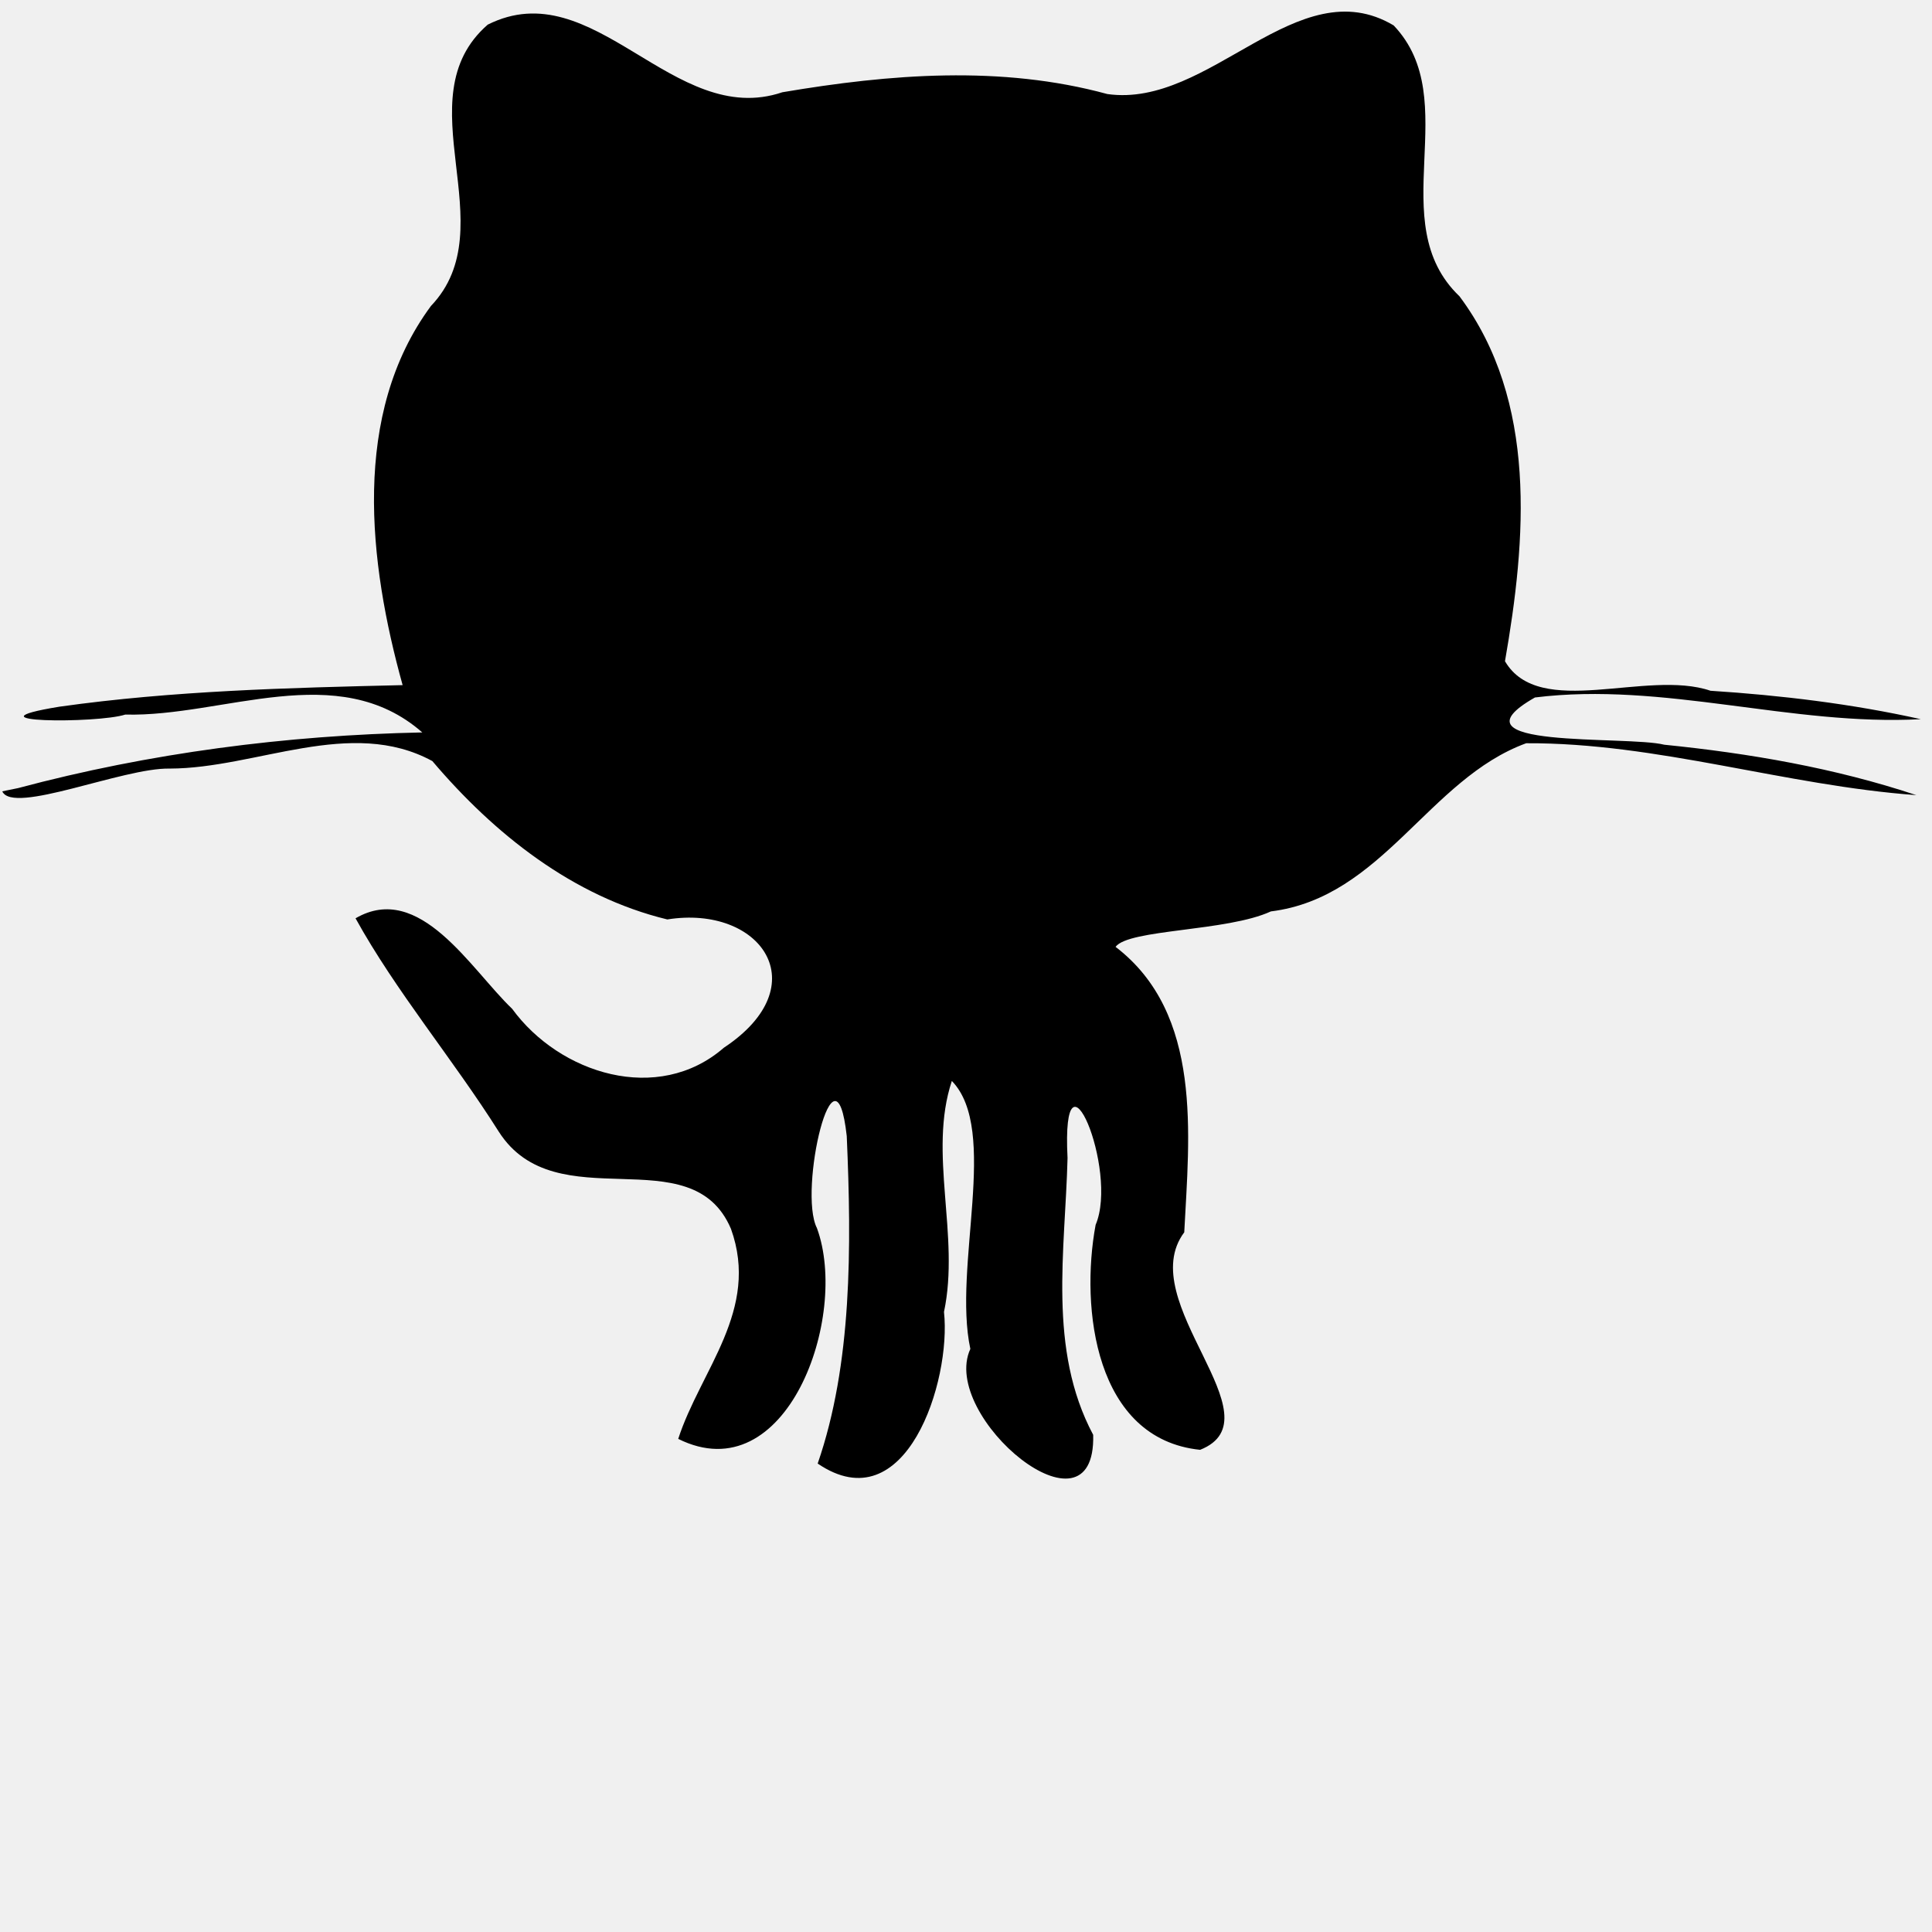
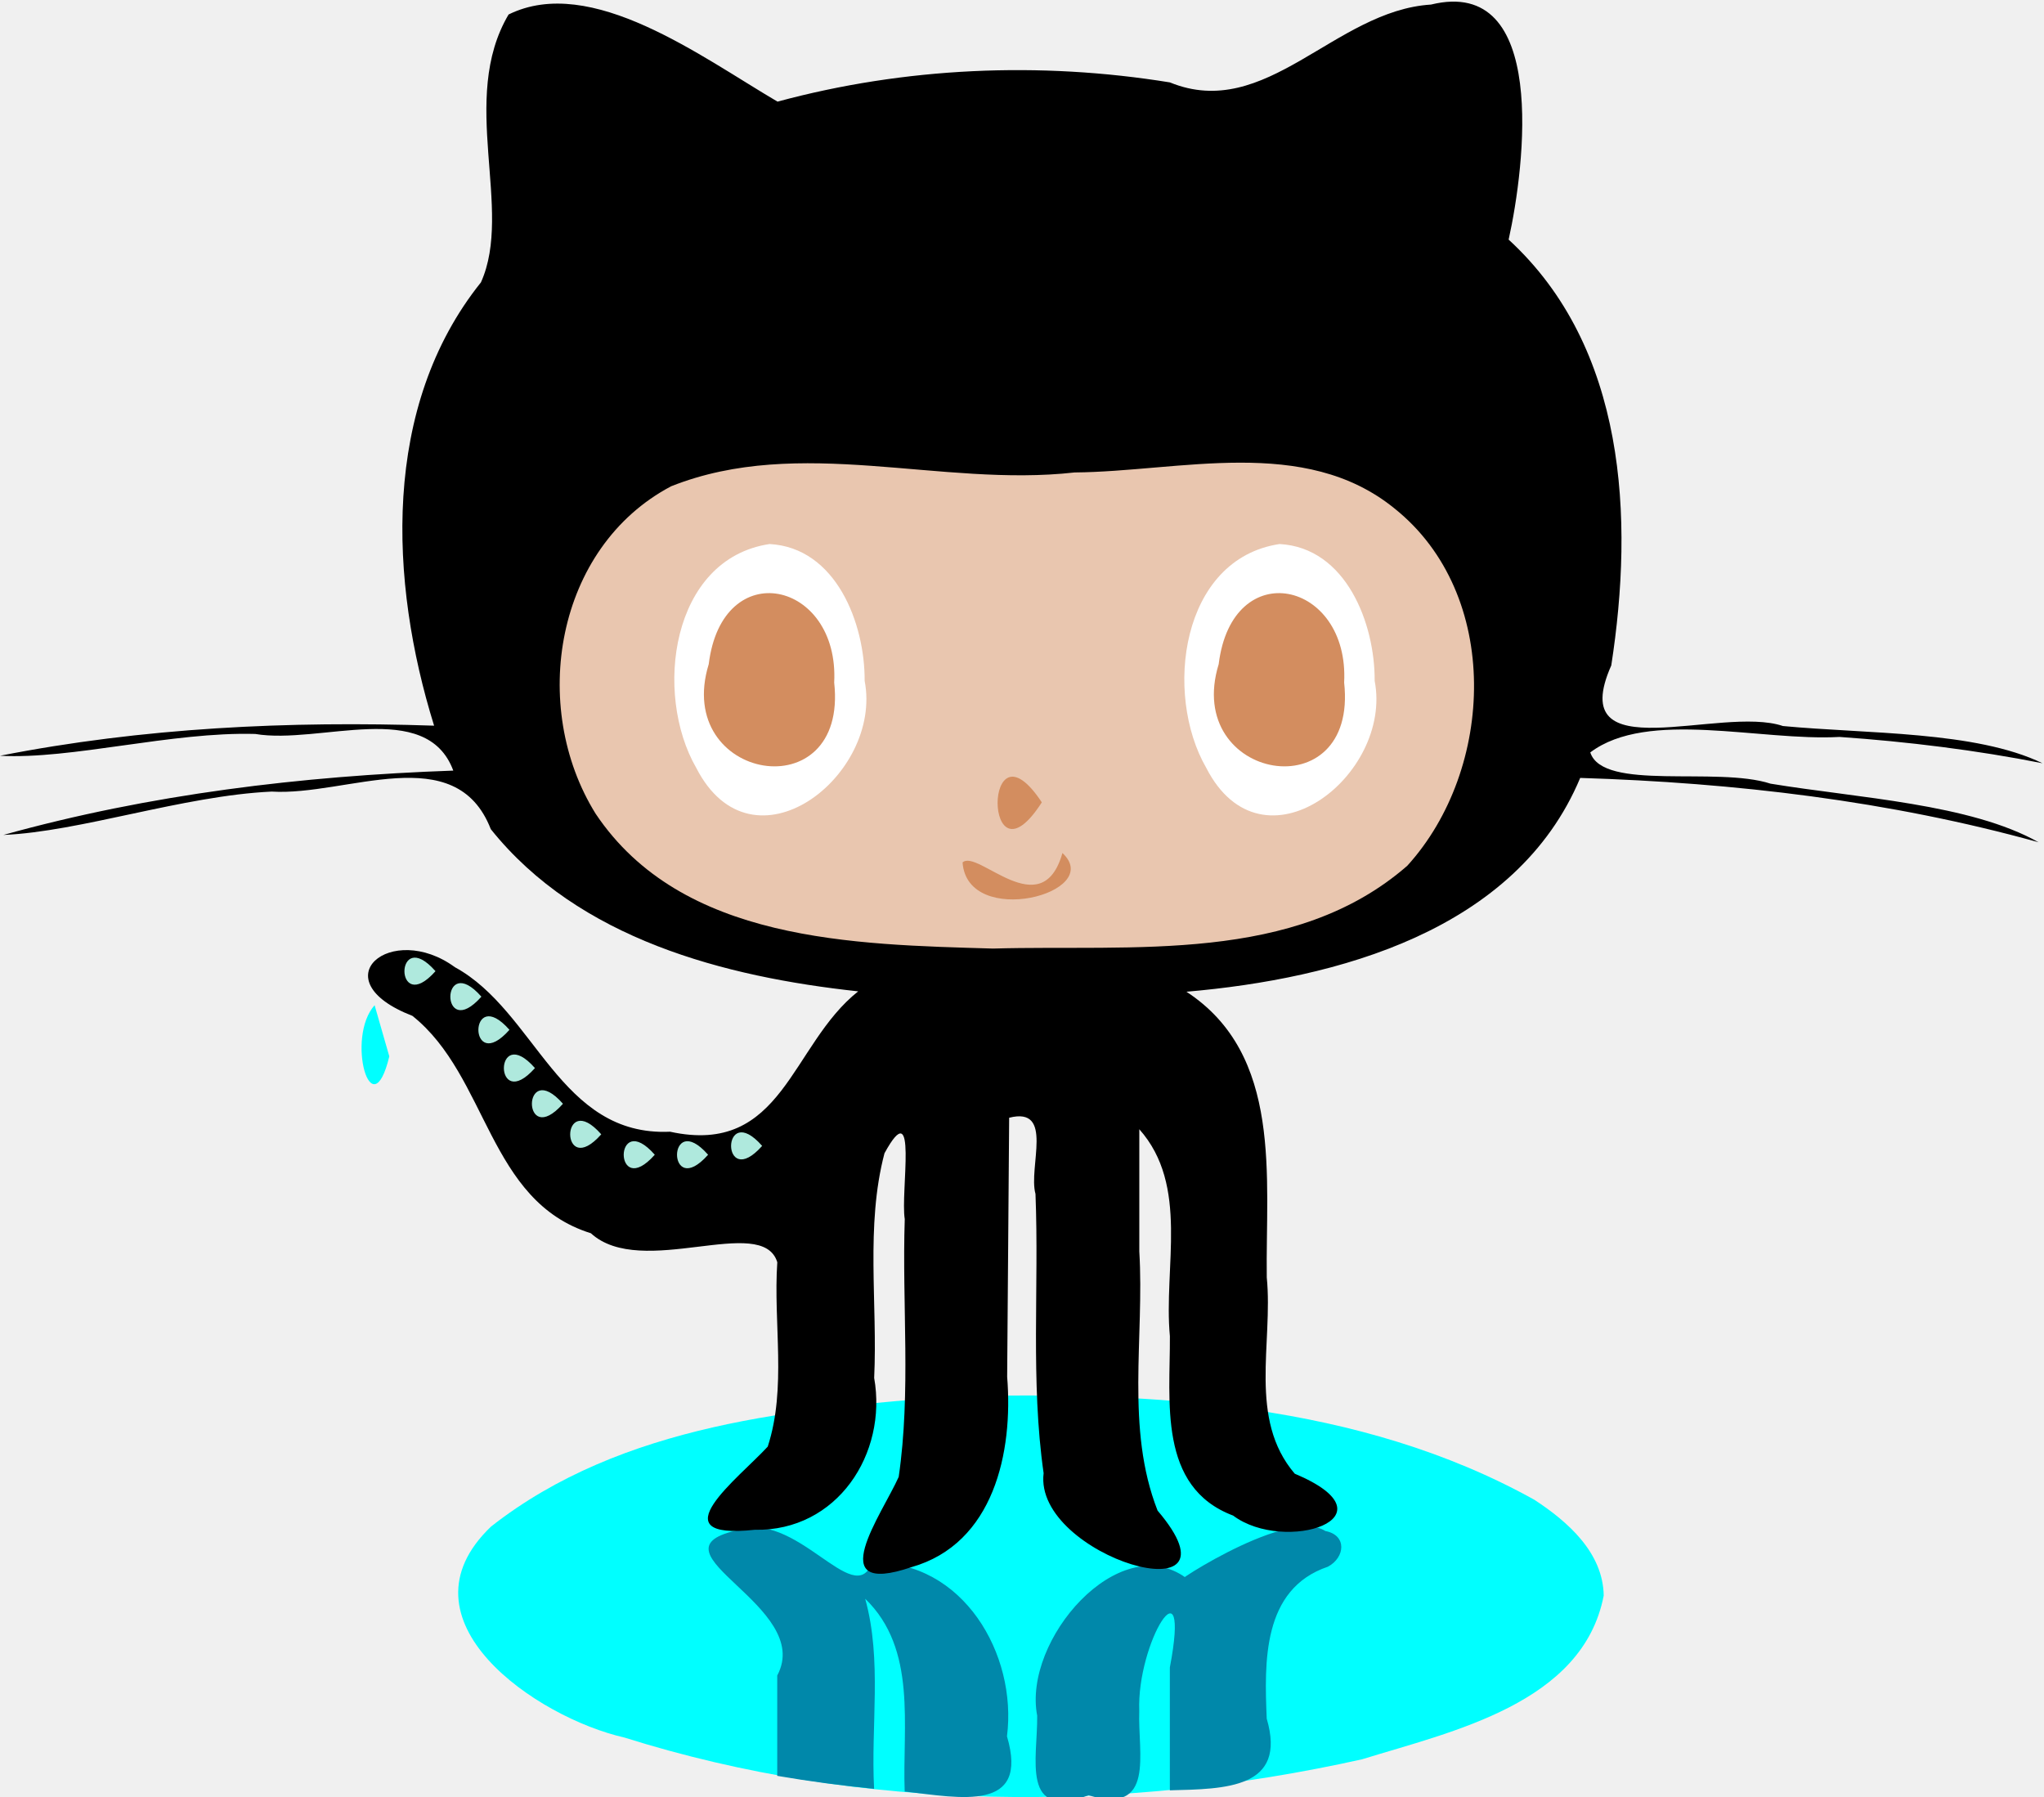
- <svg xmlns="http://www.w3.org/2000/svg" version="1.1" x="0px" y="0px" width="512px" height="512px" viewBox="0 0 512 512" enable-background="new 0 0 512 512" xml:space="preserve" id="svg2985">
-   <defs id="defs2993" />
-   <g id="5151e0c8492e5103c096af88a5006e1e" transform="translate(-2.169492,-57.89831)" style="fill:#000000">
-     <g id="g2988" style="fill:#000000" />
-     <path style="display:inline;fill:#000000" d="M 6.962,266.753 C 41.879,257.426 77.969,252.754 114.08,252 91.642,232.329 61.338,247.936 35.369,247.266 28.064,249.664 -8.438,249.478 17.932,245.177 48.051,240.936 78.507,240.178 108.871,239.464 99.846,207.007 95.218,167.624 116.376,138.983 136.464,117.96 108.859,84.121 131.419,64.432 159.61,50.277 180.59,92.137 209.502,82.347 237.977,77.519 267.477,75.138 295.625,82.821 322.873,86.692 346.002,49.459 371.499,64.631 390.419,84.485 368.423,116.821 388.949,136.419 409.738,164.235 406.624,200.967 401.004,233.129 410.149,248.713 438.485,235.161 455.474,240.957 474.192,242.171 492.88,244.411 511.203,248.487 476.96,250.347 443.072,238.503 408.95,242.736 384.691,256.531 433.248,252.751 443.214,255.256 465.834,257.54 488.404,261.421 510.018,268.615 475.307,266.098 441.384,254.698 406.62,254.865 380.716,264.348 368.591,295.763 338.963,299.433 327.384,304.781 301.311,304.094 297.803,308.823 320.986,326.558 317.332,358.715 316.009,384.47 302.305,402.786 341.404,433.715 320.215,442.116 292.373,439.254 288.416,404.608 292.519,382.503 298.725,367.931 283.379,331.598 285.079,364.792 284.469,389.348 279.785,415.433 291.875,438.148 292.643,467.779 251.072,433.36 259.321,415.374 254.641,393.59 267.066,357.396 254.417,344.362 248.058,363.481 256.627,385.34 252.336,405.569 254.325,423.857 242.246,461.668 218.864,445.754 227.999,419.361 227.851,388.356 226.567,358.98 223.506,331.257 213.608,373.452 218.668,383.364 227.294,406.915 210.574,453.485 181.905,439.217 187.826,420.959 203.604,405.037 195.885,383.559 185.359,358.814 149.588,381.645 134.338,357.785 122.268,338.663 107.053,320.577 96.391,301.258 113.403,291.353 126.964,314.814 137.89,325.238 150.46,342.481 176.546,350.717 193.999,335.558 218.975,319.017 203.723,297.606 179.015,301.56 153.937,295.486 133.103,278.866 116.747,259.592 95.136,247.825 70.125,261.538 47.136,261.58 34.794,261.316 5.573,273.9 2.769,267.608 L 6.962,266.753 z" id="XMLID_1_" />
-   </g>
+ <svg xmlns="http://www.w3.org/2000/svg" version="1.1" width="634.531px" height="557.67px" viewBox="0 0 634.531 557.67" id="svg2985">
+   <defs id="defs3011" />
+   <path style="fill:#00ffff" d="M 497.851,495.339 C 491.38,528.877 450.818,537.518 422.852,546.171 347.779,562.918 267.492,562.634 193.815,539.414 166.695,533.278 122.019,503.01 152.455,473.906 193.014,442.066 247.346,437.118 297.072,433.502 357.786,432.044 422.18,435.468 476.355,465.628 486.647,472.365 497.635,481.959 497.851,495.339 z" id="path2987" />
+   <path style="fill:#0088aa" d="M 271.353,555.346 C 270.301,535.706 273.892,515.409 268.582,496.326 284.816,512.004 280.084,535.888 280.848,556.181 298.213,558.152 319.606,562.744 312.604,539.04 315.868,513.466 298.828,484.459 270.708,485.148 265.109,500.013 247.042,468.049 228.257,475.213 200.365,481.826 252.842,498.677 241.281,520.157 241.281,530.542 241.281,540.928 241.281,551.314 251.247,553.028 261.32,554.343 271.353,555.346 z" id="path2989" />
+   <path style="fill:#0088aa" d="M 411.437,475.303 C 398.91,467.253 357.172,496.194 368.122,489.819 347.338,474.722 317.456,509.137 321.979,532.631 322.146,546.008 316.766,565.172 337.903,557.348 358.786,563.558 353.173,544.39 353.667,531.196 352.833,509.879 369.818,482.708 363.163,517.671 363.163,530.382 363.163,543.094 363.163,555.805 380.434,555.378 399.62,555.298 393.237,533.552 392.516,516.09 391.802,493.299 412.232,486.382 417.554,483.538 418.255,476.599 411.437,475.303 z" id="path2991" />
+   <path d="M 634.062,236.95 C 613.275,226.899 579.514,227.867 553.484,225.395 534.106,218.826 485.512,239.668 500.198,206.581 507.292,160.785 504.814,107.896 468.337,74.386 473.444,51.359 480.661,-7.523 444.232,1.419 414.284,3.286 393.057,37.801 363.173,25.581 322.769,19.028 280.914,20.863 241.372,31.553 217.707,17.675 183.505,-8.121 157.885,4.498 142.312,30.818 159.489,65.049 149.3,87.663 118.404,126.215 120.831,180.498 134.759,225.286 89.697,223.769 44.312,225.91 0.002,234.628 22.259,235.822 53.321,227.132 79.233,227.856 99.222,231.246 132.317,216.693 140.717,239.232 93.649,240.901 46.497,246.56 1.047,259.21 24.913,258.209 56.797,247.035 84.32,245.747 107.586,247.192 141.456,229.371 152.36,257.412 179.637,291.522 224.864,303.265 266.413,307.767 245.401,324.411 243.093,359.002 208.015,351.344 173.636,352.919 166.389,313.993 141.22,300.269 121.468,285.816 99.249,304.237 128.02,315.371 151.586,334.131 151.415,372.875 183.43,382.863 199.19,397.293 236.608,376.663 241.301,391.862 240.013,410.884 244.275,430.802 238.333,449.1 229.416,458.835 203.766,478.216 234.296,474.923 259.91,475.425 275.533,451.293 271.374,427.777 272.47,404.545 268.635,380.657 274.571,358.038 285.078,338.777 279.489,370.135 280.868,378.464 279.995,405.118 282.836,432.088 278.99,458.494 273.913,469.96 254.838,496.071 282.921,486.529 308.567,479.254 314.565,450.739 312.656,427.455 312.863,400.638 313.071,373.821 313.278,347.004 327.385,343.416 319.149,362.347 321.452,370.657 322.59,399.526 319.889,428.756 323.977,457.354 320.748,483.339 388.317,502.974 359.355,468.968 349.344,443.418 355.296,415.308 353.681,388.487 353.681,375.848 353.681,363.21 353.681,350.571 369.281,368.109 361.164,393.379 363.176,414.828 363.294,434.825 359.356,461.689 382.811,470.515 398.782,482.496 434.386,471.158 401.931,457.505 387.393,440.481 395.255,416.945 393.25,396.569 392.841,365.661 398.335,327.507 368.317,307.884 414.961,303.868 470.676,289 490.55,241.504 538.496,242.996 586.553,248.615 632.851,261.487 611.662,249.523 576.682,247.749 549.636,243.289 532.894,237.844 497.608,245.753 493.68,233.586 511.594,220.108 546.406,230.163 571.058,228.782 592.148,230.242 613.588,232.9 634.062,236.95 z" id="path2993" style="fill:#000000" />
+   <path style="fill:#e9c6af" d="M 432.881,157.833 C 466.251,184.473 464.067,238.838 436.879,268.768 401.801,299.369 351.665,293.229 308.293,294.483 265.063,293.225 211.606,292.47 184.911,252.633 164.246,219.425 172.379,169.958 208.346,150.964 248.406,135.059 291.97,151.36 333.577,146.674 366.322,146.396 404.917,135.13 432.881,157.833 z" id="path2995" />
+   <path style="fill:#ffffff" d="M 268.418,211.364 C 274.12,240.723 233.607,272.491 216.139,238.385 202.871,215.39 208.239,173.491 238.909,168.894 259.587,170.037 268.531,193.638 268.418,211.364 z M 426.745,211.364 C 432.447,240.724 391.933,272.491 374.464,238.385 361.196,215.389 366.564,173.491 397.235,168.894 417.913,170.037 426.858,193.638 426.745,211.364 z" id="path2997" />
+   <path style="fill:#d38d5f" d="M 258.962,211.901 C 263.376,251.924 208.91,242.401 220.016,206.192 224.195,172.12 260.614,180.274 258.962,211.901 z M 417.271,211.901 C 421.686,251.924 367.219,242.401 378.325,206.192 382.503,172.121 418.926,180.273 417.271,211.901 z" id="path2999" />
+   <path style="fill:#d38d5f" d="M 323.415,249.089 C 305.196,277.536 305.04,221.271 323.415,249.089 z" id="circle3001" />
+   <path style="fill:#d38d5f" d="M 298.816,267.751 C 303.428,263.408 323.403,287.45 329.82,264.818 343.195,277.28 300.293,288.407 298.816,267.751 z" id="path3003" />
+   <path style="fill:#afe9dd" d="M 135.194,301.501 C 122.285,316.046 122.384,286.942 135.194,301.501 z" id="path3016" />
+   <path style="fill:#afe9dd" d="M 149.445,309.415 C 136.536,323.959 136.635,294.855 149.445,309.415 z" id="path3014" />
+   <path style="fill:#afe9dd" d="M 158.152,319.71 C 145.245,334.253 145.34,305.152 158.152,319.71 z" id="path3012" />
+   <path style="fill:#afe9dd" d="M 166.066,331.58 C 153.161,346.126 153.252,317.019 166.066,331.58 z" id="path3010" />
+   <path style="fill:#afe9dd" d="M 174.765,342.663 C 161.856,357.207 161.955,328.103 174.765,342.663 z" id="path3008" />
+   <path style="fill:#afe9dd" d="M 186.652,352.152 C 173.743,366.697 173.843,337.593 186.652,352.152 z" id="path3006" />
+   <path style="fill:#afe9dd" d="M 203.268,358.49 C 190.359,373.035 190.459,343.931 203.268,358.49 z" id="path3004" />
+   <path style="fill:#afe9dd" d="M 219.816,358.49 C 206.907,373.035 207.007,343.931 219.816,358.49 z" id="path3002" />
+   <path style="fill:#afe9dd" d="M 236.599,355.741 C 223.689,370.285 223.79,341.18 236.599,355.741 z" id="path3005" />
+   <path style="fill:#00ffff" d="M 116.295,312.064 C 107.278,322.074 115.333,350.859 120.854,327.956 119.334,322.659 117.815,317.361 116.295,312.064 z" id="path3007" />
</svg>
